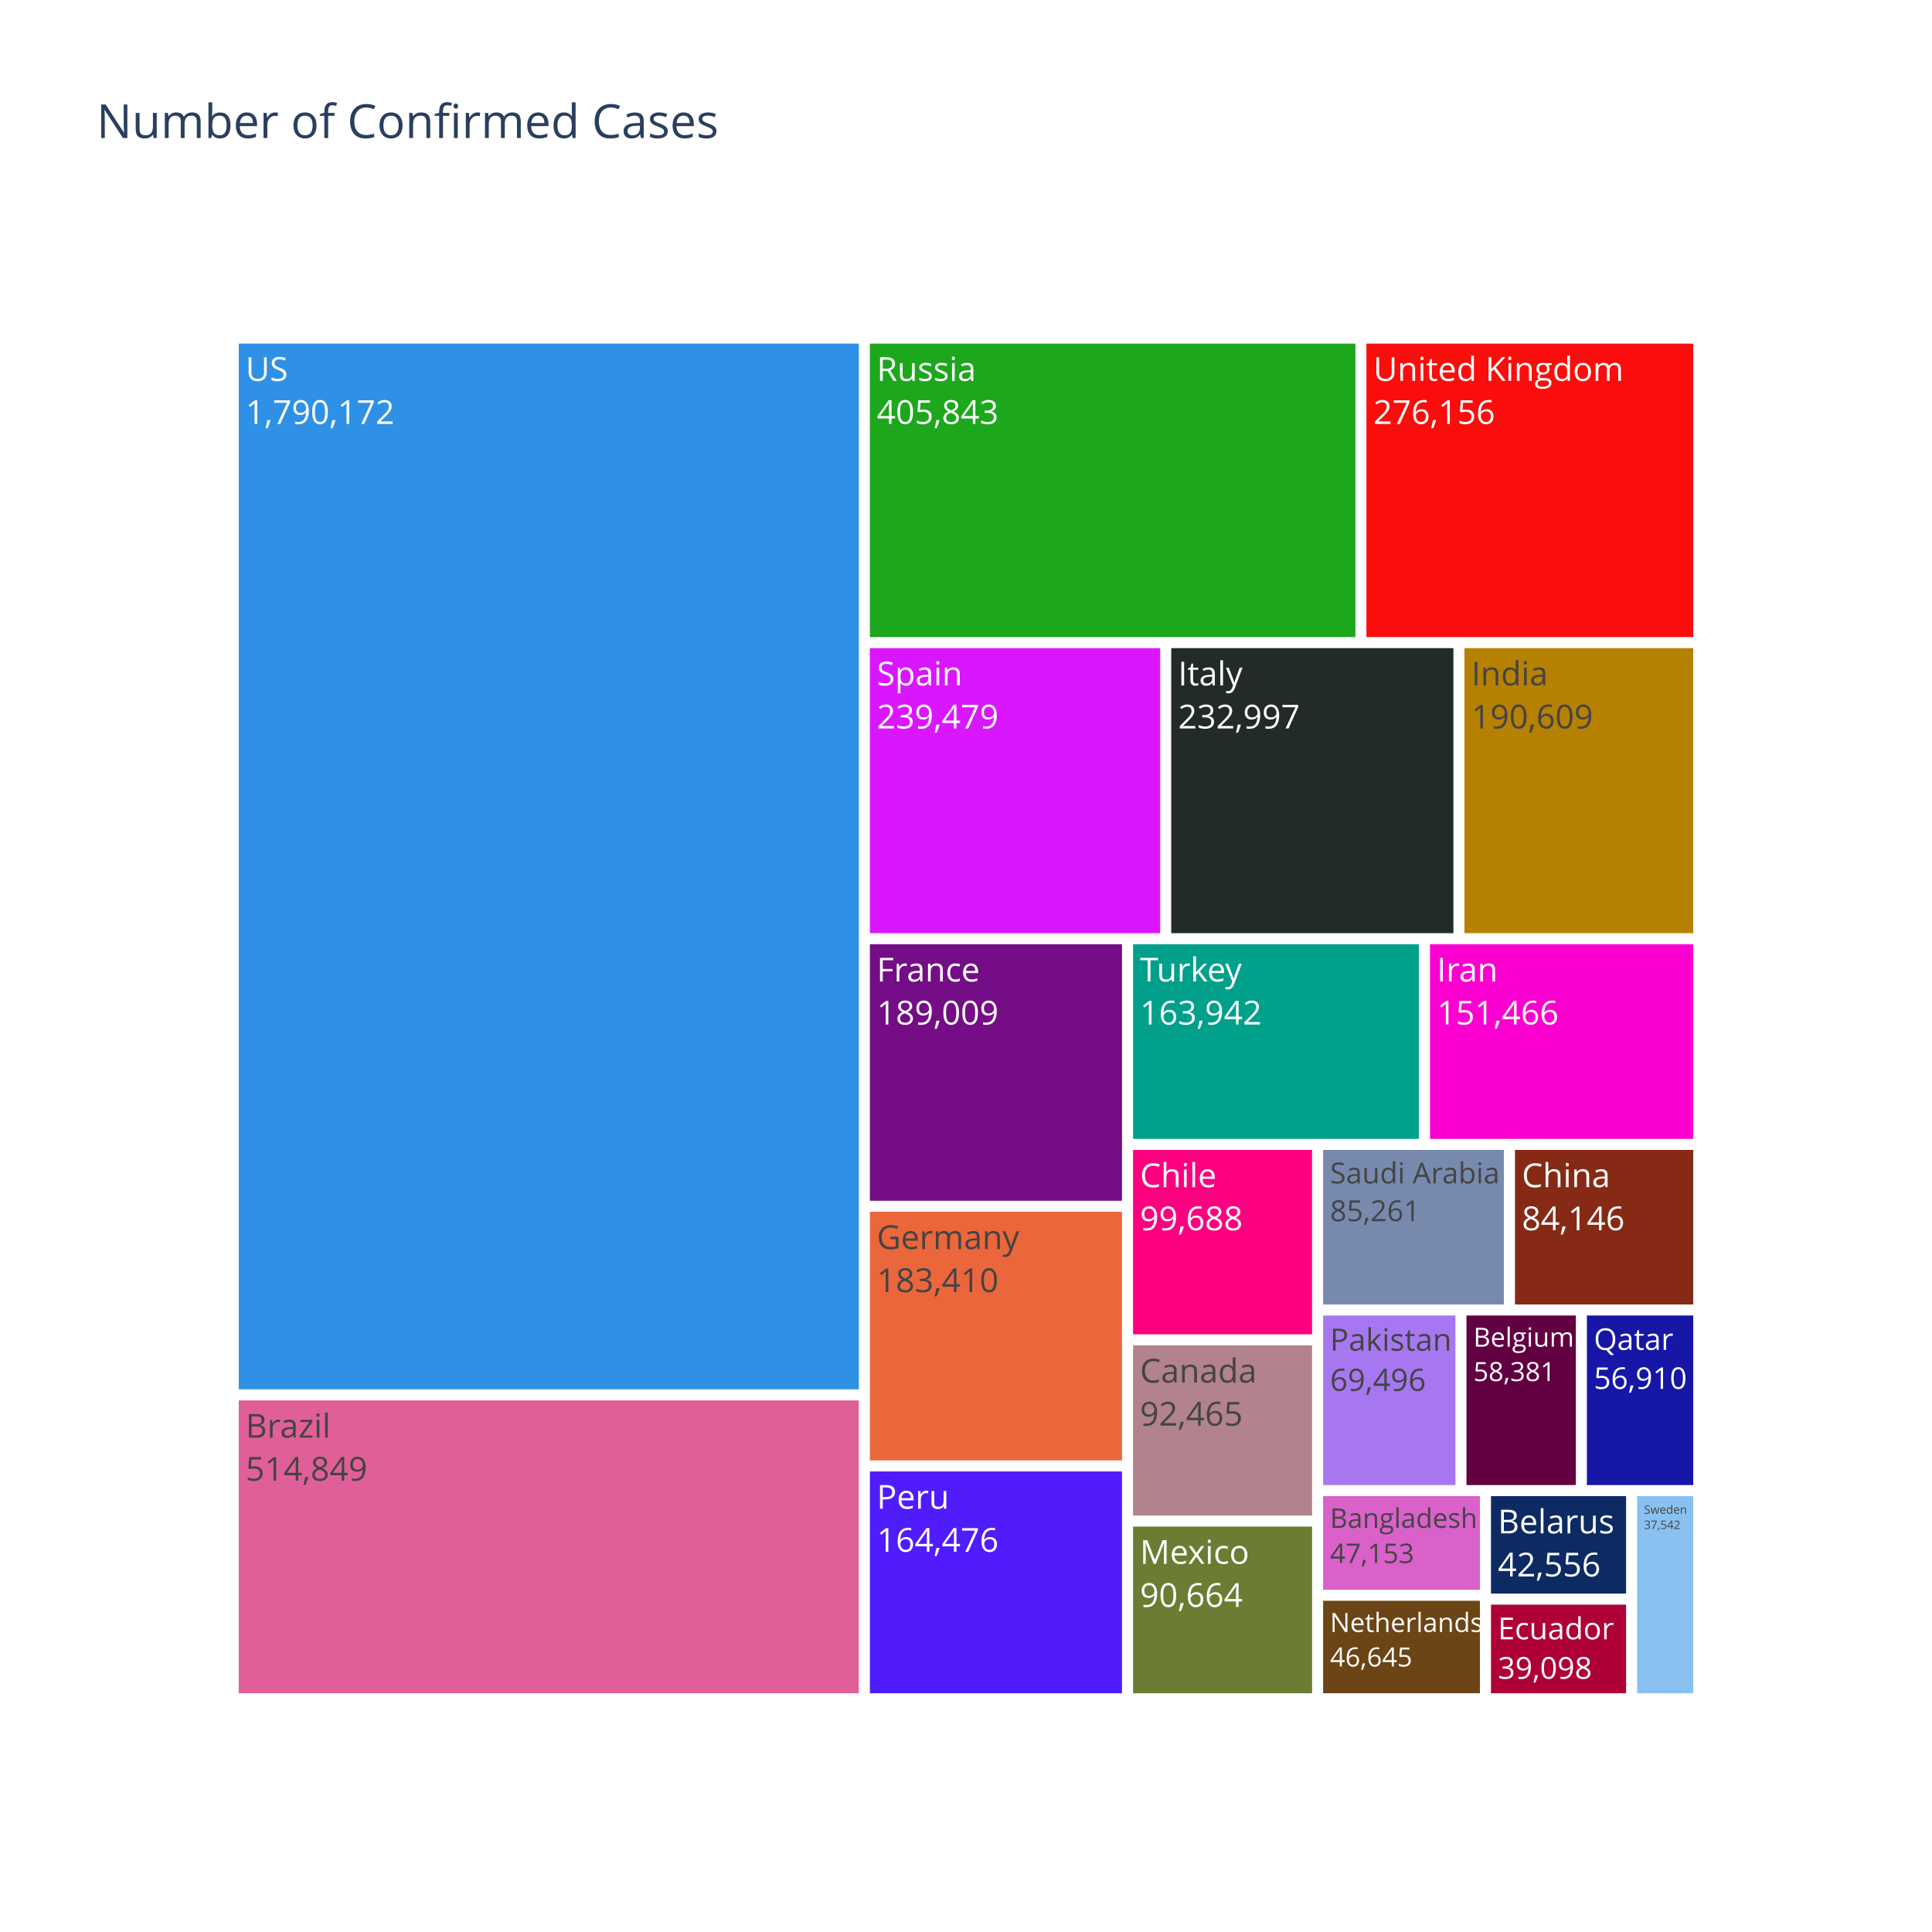
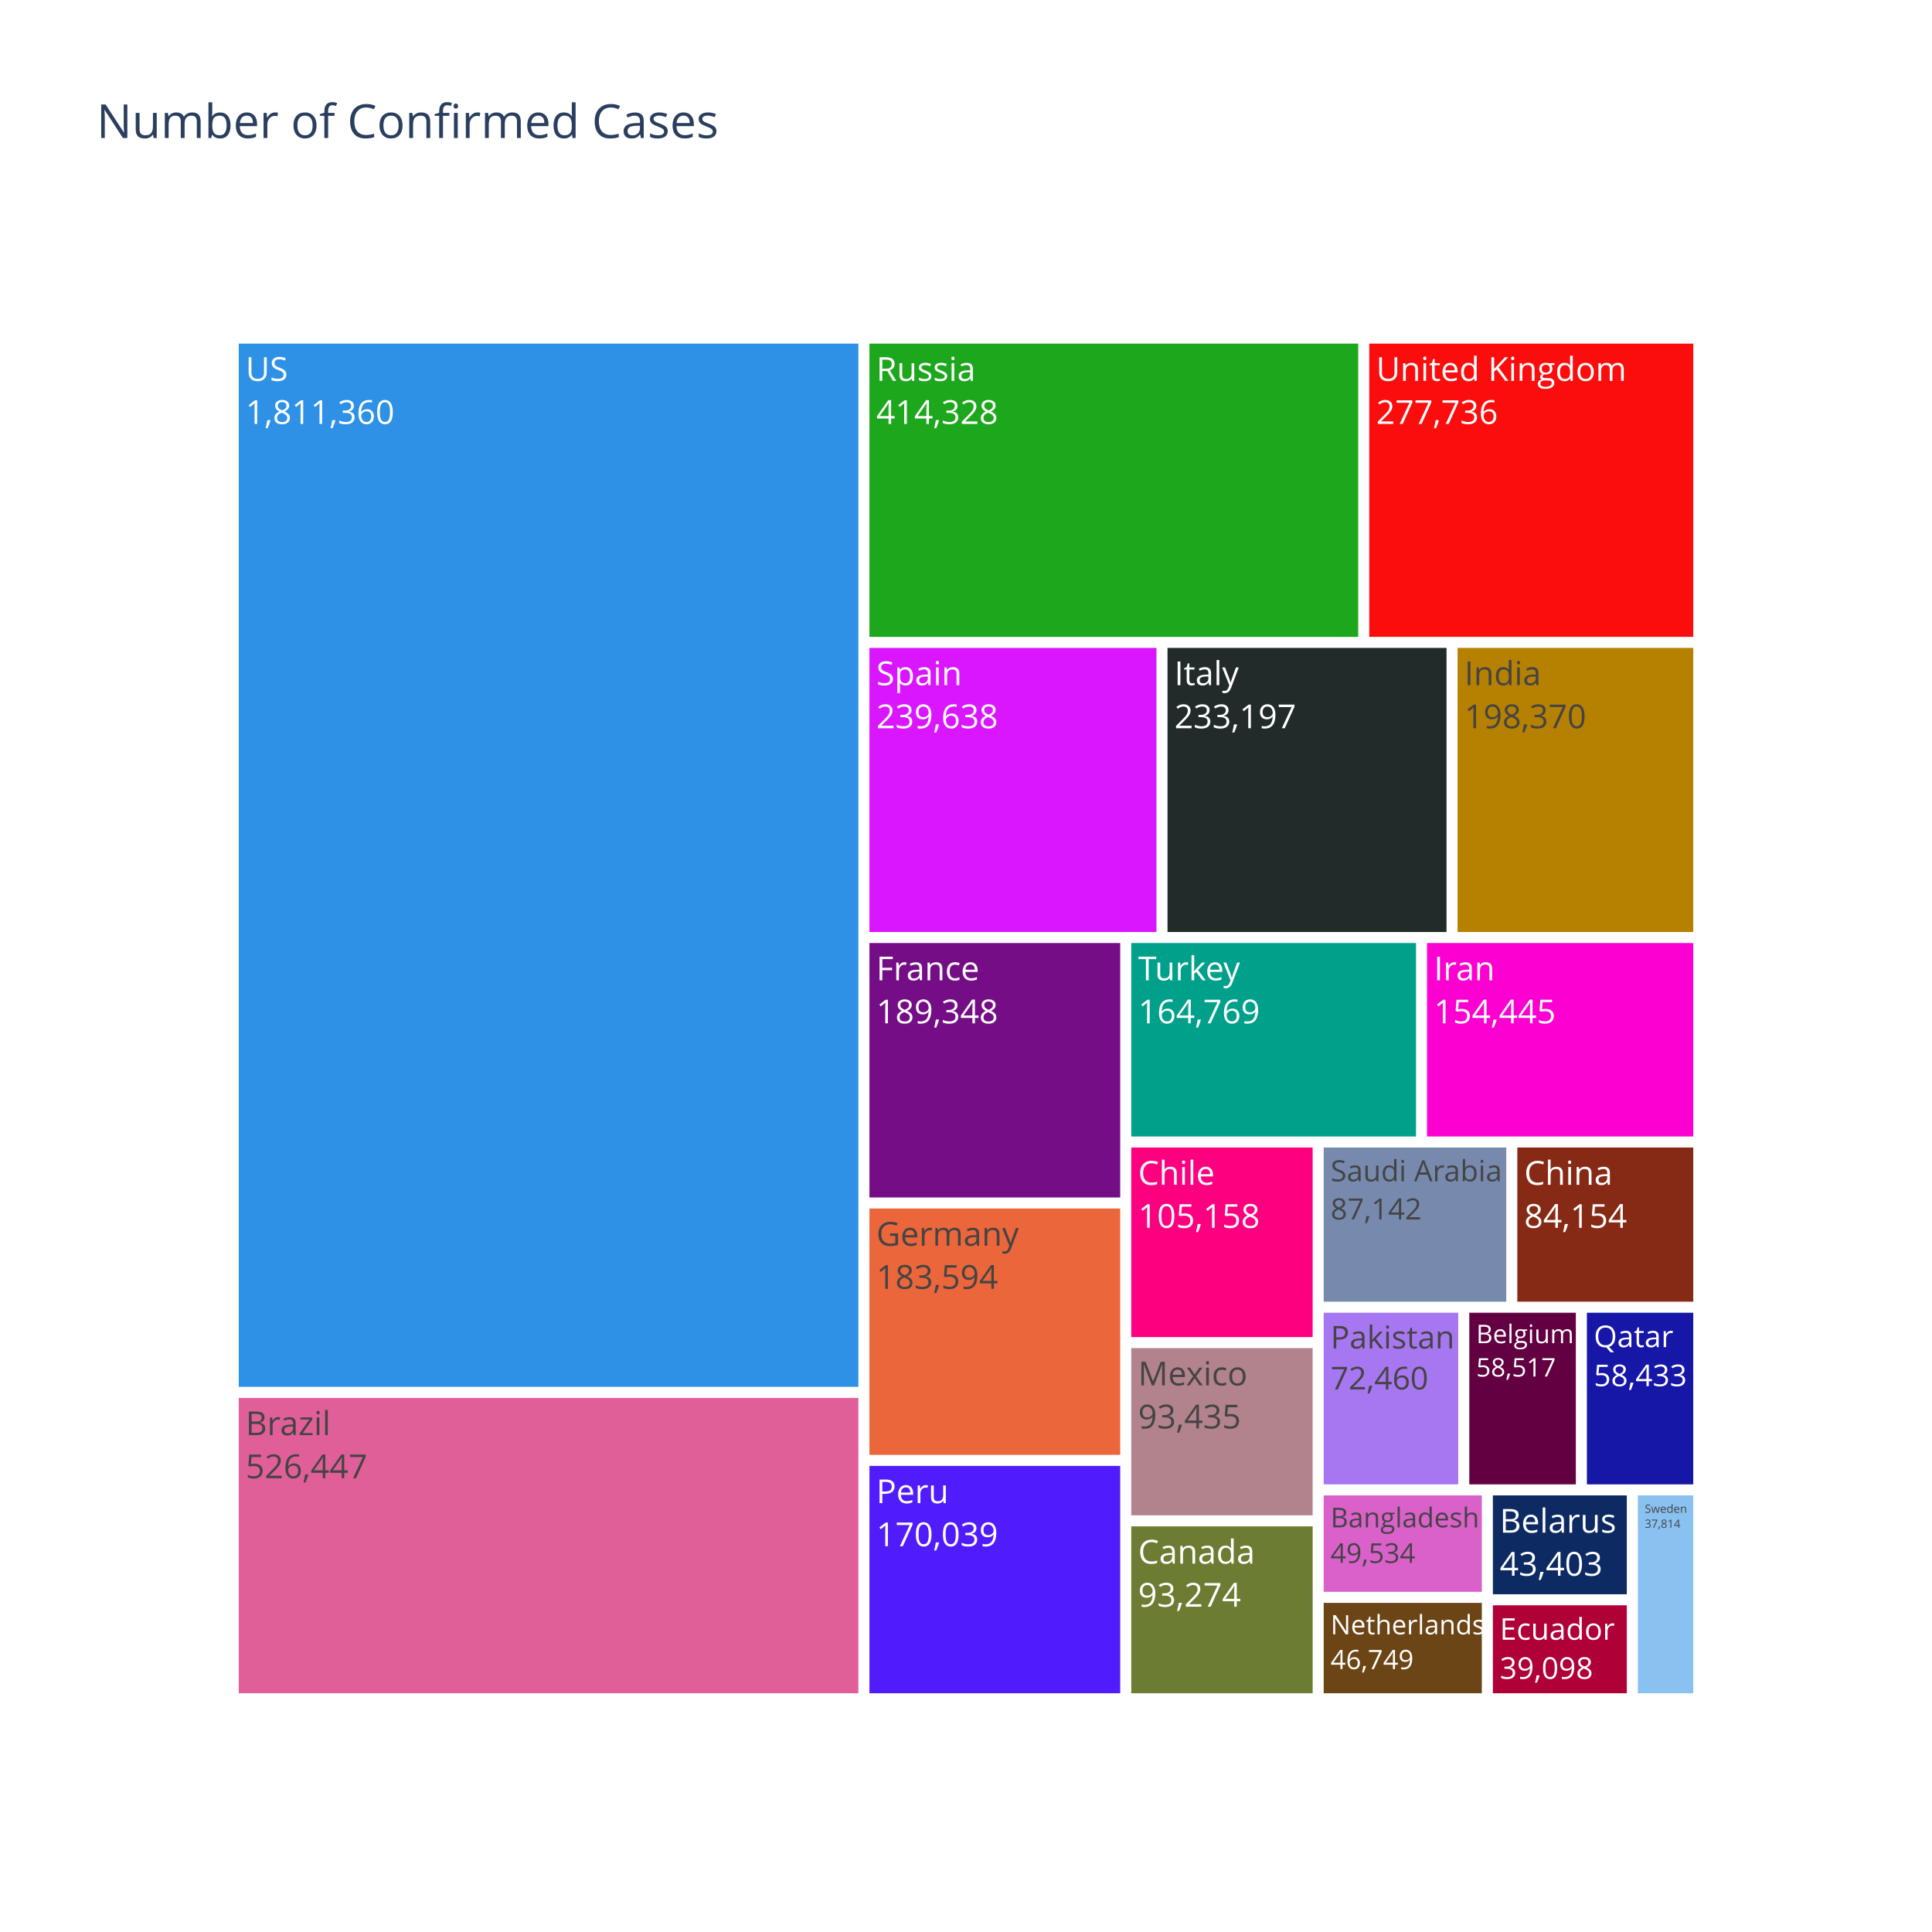
<svg xmlns="http://www.w3.org/2000/svg" class="main-svg" width="700" height="700" style="" viewBox="0 0 700 700">
  <rect x="0" y="0" width="700" height="700" style="fill: rgb(255, 255, 255); fill-opacity: 1;" />
-   <defs id="defs-acf3b0">
+   <defs id="defs-cb66ba">
    <g class="clips" />
    <g class="gradients" />
  </defs>
  <g class="bglayer" />
  <g class="layer-below">
    <g class="imagelayer" />
    <g class="shapelayer" />
  </g>
  <g class="cartesianlayer" />
  <g class="polarlayer" />
  <g class="ternarylayer" />
  <g class="geolayer" />
  <g class="funnelarealayer" />
  <g class="pielayer" />
  <g class="treemaplayer">
    <g class="trace treemap" style="opacity: 1;">
      <g class="slice cursor-pointer">
        <path class="surface" d="M80,100L620,100L620,620L80,620Z" style="pointer-events: all; stroke-width: 0; fill: rgb(0, 0, 0); fill-opacity: 0; stroke: rgb(0, 0, 0); stroke-opacity: 0; opacity: 0;" />
        <g class="slicetext">
          <text data-notex="1" class="slicetext" text-anchor="start" x="0" y="0" style="font-family: 'Open Sans', verdana, arial, sans-serif; font-size: 12px; fill: rgb(42, 63, 95); fill-opacity: 1; white-space: pre;" transform="translate(86,114)"> </text>
        </g>
      </g>
      <g class="slice cursor-pointer">
-         <path class="surface" d="M86,124L311.676,124L311.676,503.884L86,503.884Z" style="pointer-events: all; stroke-width: 1; fill: rgb(46, 145, 229); fill-opacity: 1; stroke: rgb(255, 255, 255); stroke-opacity: 1; opacity: 1;" />
+         <path class="surface" d="M86,124L311.512,124L311.512,502.982L86,502.982Z" style="pointer-events: all; stroke-width: 1; fill: rgb(46, 145, 229); fill-opacity: 1; stroke: rgb(255, 255, 255); stroke-opacity: 1; opacity: 1;" />
        <g class="slicetext">
          <text data-notex="1" class="slicetext" text-anchor="start" x="0" y="0" style="font-family: 'Open Sans', verdana, arial, sans-serif; font-size: 12px; fill: rgb(255, 255, 255); fill-opacity: 1; white-space: pre;" transform="translate(89,138)">
            <tspan class="line" dy="0em" x="0" y="0">US</tspan>
-             <tspan class="line" dy="1.3em" x="0" y="0">1,790,172</tspan>
-           </text>
-         </g>
-       </g>
-       <g class="slice cursor-pointer">
-         <path class="surface" d="M86,506.884L311.676,506.884L311.676,614L86,614Z" style="pointer-events: all; stroke-width: 1; fill: rgb(225, 95, 153); fill-opacity: 1; stroke: rgb(255, 255, 255); stroke-opacity: 1; opacity: 1;" />
-         <g class="slicetext">
-           <text data-notex="1" class="slicetext" text-anchor="start" x="0" y="0" style="font-family: 'Open Sans', verdana, arial, sans-serif; font-size: 12px; fill: rgb(68, 68, 68); fill-opacity: 1; white-space: pre;" transform="translate(89,520.8836)">
+             <tspan class="line" dy="1.3em" x="0" y="0">1,811,360</tspan>
+           </text>
+         </g>
+       </g>
+       <g class="slice cursor-pointer">
+         <path class="surface" d="M86,505.982L311.512,505.982L311.512,614L86,614Z" style="pointer-events: all; stroke-width: 1; fill: rgb(225, 95, 153); fill-opacity: 1; stroke: rgb(255, 255, 255); stroke-opacity: 1; opacity: 1;" />
+         <g class="slicetext">
+           <text data-notex="1" class="slicetext" text-anchor="start" x="0" y="0" style="font-family: 'Open Sans', verdana, arial, sans-serif; font-size: 12px; fill: rgb(68, 68, 68); fill-opacity: 1; white-space: pre;" transform="translate(89,519.9821)">
            <tspan class="line" dy="0em" x="0" y="0">Brazil</tspan>
-             <tspan class="line" dy="1.3em" x="0" y="0">514,849</tspan>
-           </text>
-         </g>
-       </g>
-       <g class="slice cursor-pointer">
-         <path class="surface" d="M314.676,124L491.582,124L491.582,231.332L314.676,231.332Z" style="pointer-events: all; stroke-width: 1; fill: rgb(28, 167, 28); fill-opacity: 1; stroke: rgb(255, 255, 255); stroke-opacity: 1; opacity: 1;" />
-         <g class="slicetext">
-           <text data-notex="1" class="slicetext" text-anchor="start" x="0" y="0" style="font-family: 'Open Sans', verdana, arial, sans-serif; font-size: 12px; fill: rgb(255, 255, 255); fill-opacity: 1; white-space: pre;" transform="translate(317.6756,138)">
+             <tspan class="line" dy="1.3em" x="0" y="0">526,447</tspan>
+           </text>
+         </g>
+       </g>
+       <g class="slice cursor-pointer">
+         <path class="surface" d="M314.512,124L492.607,124L492.607,231.251L314.512,231.251Z" style="pointer-events: all; stroke-width: 1; fill: rgb(28, 167, 28); fill-opacity: 1; stroke: rgb(255, 255, 255); stroke-opacity: 1; opacity: 1;" />
+         <g class="slicetext">
+           <text data-notex="1" class="slicetext" text-anchor="start" x="0" y="0" style="font-family: 'Open Sans', verdana, arial, sans-serif; font-size: 12px; fill: rgb(255, 255, 255); fill-opacity: 1; white-space: pre;" transform="translate(317.5115,138)">
            <tspan class="line" dy="0em" x="0" y="0">Russia</tspan>
-             <tspan class="line" dy="1.3em" x="0" y="0">405,843</tspan>
-           </text>
-         </g>
-       </g>
-       <g class="slice cursor-pointer">
-         <path class="surface" d="M494.582,124L614,124L614,231.332L494.582,231.332Z" style="pointer-events: all; stroke-width: 1; fill: rgb(251, 13, 13); fill-opacity: 1; stroke: rgb(255, 255, 255); stroke-opacity: 1; opacity: 1;" />
-         <g class="slicetext">
-           <text data-notex="1" class="slicetext" text-anchor="start" x="0" y="0" style="font-family: 'Open Sans', verdana, arial, sans-serif; font-size: 12px; fill: rgb(255, 255, 255); fill-opacity: 1; white-space: pre;" transform="translate(497.5824,138)">
+             <tspan class="line" dy="1.3em" x="0" y="0">414,328</tspan>
+           </text>
+         </g>
+       </g>
+       <g class="slice cursor-pointer">
+         <path class="surface" d="M495.607,124L614,124L614,231.251L495.607,231.251Z" style="pointer-events: all; stroke-width: 1; fill: rgb(251, 13, 13); fill-opacity: 1; stroke: rgb(255, 255, 255); stroke-opacity: 1; opacity: 1;" />
+         <g class="slicetext">
+           <text data-notex="1" class="slicetext" text-anchor="start" x="0" y="0" style="font-family: 'Open Sans', verdana, arial, sans-serif; font-size: 12px; fill: rgb(255, 255, 255); fill-opacity: 1; white-space: pre;" transform="translate(498.6067,138)">
            <tspan class="line" dy="0em" x="0" y="0">United Kingdom</tspan>
-             <tspan class="line" dy="1.3em" x="0" y="0">276,156</tspan>
-           </text>
-         </g>
-       </g>
-       <g class="slice cursor-pointer">
-         <path class="surface" d="M314.676,234.332L420.863,234.332L420.863,338.605L314.676,338.605Z" style="pointer-events: all; stroke-width: 1; fill: rgb(218, 22, 255); fill-opacity: 1; stroke: rgb(255, 255, 255); stroke-opacity: 1; opacity: 1;" />
-         <g class="slicetext">
-           <text data-notex="1" class="slicetext" text-anchor="start" x="0" y="0" style="font-family: 'Open Sans', verdana, arial, sans-serif; font-size: 12px; fill: rgb(255, 255, 255); fill-opacity: 1; white-space: pre;" transform="translate(317.6756,248.3322)">
+             <tspan class="line" dy="1.3em" x="0" y="0">277,736</tspan>
+           </text>
+         </g>
+       </g>
+       <g class="slice cursor-pointer">
+         <path class="surface" d="M314.512,234.251L419.508,234.251L419.508,338.18L314.512,338.18Z" style="pointer-events: all; stroke-width: 1; fill: rgb(218, 22, 255); fill-opacity: 1; stroke: rgb(255, 255, 255); stroke-opacity: 1; opacity: 1;" />
+         <g class="slicetext">
+           <text data-notex="1" class="slicetext" text-anchor="start" x="0" y="0" style="font-family: 'Open Sans', verdana, arial, sans-serif; font-size: 12px; fill: rgb(255, 255, 255); fill-opacity: 1; white-space: pre;" transform="translate(317.5115,248.2513)">
            <tspan class="line" dy="0em" x="0" y="0">Spain</tspan>
-             <tspan class="line" dy="1.3em" x="0" y="0">239,479</tspan>
-           </text>
-         </g>
-       </g>
-       <g class="slice cursor-pointer">
-         <path class="surface" d="M423.863,234.332L527.094,234.332L527.094,338.605L423.863,338.605Z" style="pointer-events: all; stroke-width: 1; fill: rgb(34, 42, 42); fill-opacity: 1; stroke: rgb(255, 255, 255); stroke-opacity: 1; opacity: 1;" />
-         <g class="slicetext">
-           <text data-notex="1" class="slicetext" text-anchor="start" x="0" y="0" style="font-family: 'Open Sans', verdana, arial, sans-serif; font-size: 12px; fill: rgb(255, 255, 255); fill-opacity: 1; white-space: pre;" transform="translate(426.8627,248.3322)">
+             <tspan class="line" dy="1.3em" x="0" y="0">239,638</tspan>
+           </text>
+         </g>
+       </g>
+       <g class="slice cursor-pointer">
+         <path class="surface" d="M422.508,234.251L524.602,234.251L524.602,338.18L422.508,338.18Z" style="pointer-events: all; stroke-width: 1; fill: rgb(34, 42, 42); fill-opacity: 1; stroke: rgb(255, 255, 255); stroke-opacity: 1; opacity: 1;" />
+         <g class="slicetext">
+           <text data-notex="1" class="slicetext" text-anchor="start" x="0" y="0" style="font-family: 'Open Sans', verdana, arial, sans-serif; font-size: 12px; fill: rgb(255, 255, 255); fill-opacity: 1; white-space: pre;" transform="translate(425.5079,248.2513)">
            <tspan class="line" dy="0em" x="0" y="0">Italy</tspan>
-             <tspan class="line" dy="1.3em" x="0" y="0">232,997</tspan>
-           </text>
-         </g>
-       </g>
-       <g class="slice cursor-pointer">
-         <path class="surface" d="M530.094,234.332L614,234.332L614,338.605L530.094,338.605Z" style="pointer-events: all; stroke-width: 1; fill: rgb(182, 129, 0); fill-opacity: 1; stroke: rgb(255, 255, 255); stroke-opacity: 1; opacity: 1;" />
-         <g class="slicetext">
-           <text data-notex="1" class="slicetext" text-anchor="start" x="0" y="0" style="font-family: 'Open Sans', verdana, arial, sans-serif; font-size: 12px; fill: rgb(68, 68, 68); fill-opacity: 1; white-space: pre;" transform="translate(533.0945,248.3322)">
+             <tspan class="line" dy="1.3em" x="0" y="0">233,197</tspan>
+           </text>
+         </g>
+       </g>
+       <g class="slice cursor-pointer">
+         <path class="surface" d="M527.602,234.251L614,234.251L614,338.18L527.602,338.18Z" style="pointer-events: all; stroke-width: 1; fill: rgb(182, 129, 0); fill-opacity: 1; stroke: rgb(255, 255, 255); stroke-opacity: 1; opacity: 1;" />
+         <g class="slicetext">
+           <text data-notex="1" class="slicetext" text-anchor="start" x="0" y="0" style="font-family: 'Open Sans', verdana, arial, sans-serif; font-size: 12px; fill: rgb(68, 68, 68); fill-opacity: 1; white-space: pre;" transform="translate(530.6016,248.2513)">
            <tspan class="line" dy="0em" x="0" y="0">India</tspan>
-             <tspan class="line" dy="1.3em" x="0" y="0">190,609</tspan>
-           </text>
-         </g>
-       </g>
-       <g class="slice cursor-pointer">
-         <path class="surface" d="M314.676,341.605L407.026,341.605L407.026,435.555L314.676,435.555Z" style="pointer-events: all; stroke-width: 1; fill: rgb(117, 13, 134); fill-opacity: 1; stroke: rgb(255, 255, 255); stroke-opacity: 1; opacity: 1;" />
-         <g class="slicetext">
-           <text data-notex="1" class="slicetext" text-anchor="start" x="0" y="0" style="font-family: 'Open Sans', verdana, arial, sans-serif; font-size: 12px; fill: rgb(255, 255, 255); fill-opacity: 1; white-space: pre;" transform="translate(317.6756,355.6046)">
+             <tspan class="line" dy="1.3em" x="0" y="0">198,370</tspan>
+           </text>
+         </g>
+       </g>
+       <g class="slice cursor-pointer">
+         <path class="surface" d="M314.512,341.18L406.376,341.18L406.376,434.364L314.512,434.364Z" style="pointer-events: all; stroke-width: 1; fill: rgb(117, 13, 134); fill-opacity: 1; stroke: rgb(255, 255, 255); stroke-opacity: 1; opacity: 1;" />
+         <g class="slicetext">
+           <text data-notex="1" class="slicetext" text-anchor="start" x="0" y="0" style="font-family: 'Open Sans', verdana, arial, sans-serif; font-size: 12px; fill: rgb(255, 255, 255); fill-opacity: 1; white-space: pre;" transform="translate(317.5115,355.1796)">
            <tspan class="line" dy="0em" x="0" y="0">France</tspan>
-             <tspan class="line" dy="1.3em" x="0" y="0">189,009</tspan>
-           </text>
-         </g>
-       </g>
-       <g class="slice cursor-pointer">
-         <path class="surface" d="M314.676,438.555L407.026,438.555L407.026,529.634L314.676,529.634Z" style="pointer-events: all; stroke-width: 1; fill: rgb(235, 102, 59); fill-opacity: 1; stroke: rgb(255, 255, 255); stroke-opacity: 1; opacity: 1;" />
-         <g class="slicetext">
-           <text data-notex="1" class="slicetext" text-anchor="start" x="0" y="0" style="font-family: 'Open Sans', verdana, arial, sans-serif; font-size: 12px; fill: rgb(68, 68, 68); fill-opacity: 1; white-space: pre;" transform="translate(317.6756,452.555)">
+             <tspan class="line" dy="1.3em" x="0" y="0">189,348</tspan>
+           </text>
+         </g>
+       </g>
+       <g class="slice cursor-pointer">
+         <path class="surface" d="M314.512,437.364L406.376,437.364L406.376,527.625L314.512,527.625Z" style="pointer-events: all; stroke-width: 1; fill: rgb(235, 102, 59); fill-opacity: 1; stroke: rgb(255, 255, 255); stroke-opacity: 1; opacity: 1;" />
+         <g class="slicetext">
+           <text data-notex="1" class="slicetext" text-anchor="start" x="0" y="0" style="font-family: 'Open Sans', verdana, arial, sans-serif; font-size: 12px; fill: rgb(68, 68, 68); fill-opacity: 1; white-space: pre;" transform="translate(317.5115,451.3635)">
            <tspan class="line" dy="0em" x="0" y="0">Germany</tspan>
-             <tspan class="line" dy="1.3em" x="0" y="0">183,410</tspan>
-           </text>
-         </g>
-       </g>
-       <g class="slice cursor-pointer">
-         <path class="surface" d="M314.676,532.634L407.026,532.634L407.026,614L314.676,614Z" style="pointer-events: all; stroke-width: 1; fill: rgb(81, 28, 251); fill-opacity: 1; stroke: rgb(255, 255, 255); stroke-opacity: 1; opacity: 1;" />
-         <g class="slicetext">
-           <text data-notex="1" class="slicetext" text-anchor="start" x="0" y="0" style="font-family: 'Open Sans', verdana, arial, sans-serif; font-size: 12px; fill: rgb(255, 255, 255); fill-opacity: 1; white-space: pre;" transform="translate(317.6756,546.6335)">
+             <tspan class="line" dy="1.3em" x="0" y="0">183,594</tspan>
+           </text>
+         </g>
+       </g>
+       <g class="slice cursor-pointer">
+         <path class="surface" d="M314.512,530.625L406.376,530.625L406.376,614L314.512,614Z" style="pointer-events: all; stroke-width: 1; fill: rgb(81, 28, 251); fill-opacity: 1; stroke: rgb(255, 255, 255); stroke-opacity: 1; opacity: 1;" />
+         <g class="slicetext">
+           <text data-notex="1" class="slicetext" text-anchor="start" x="0" y="0" style="font-family: 'Open Sans', verdana, arial, sans-serif; font-size: 12px; fill: rgb(255, 255, 255); fill-opacity: 1; white-space: pre;" transform="translate(317.5115,544.6246)">
            <tspan class="line" dy="0em" x="0" y="0">Peru</tspan>
-             <tspan class="line" dy="1.3em" x="0" y="0">164,476</tspan>
-           </text>
-         </g>
-       </g>
-       <g class="slice cursor-pointer">
-         <path class="surface" d="M410.026,341.605L514.607,341.605L514.607,413.138L410.026,413.138Z" style="pointer-events: all; stroke-width: 1; fill: rgb(0, 160, 139); fill-opacity: 1; stroke: rgb(255, 255, 255); stroke-opacity: 1; opacity: 1;" />
-         <g class="slicetext">
-           <text data-notex="1" class="slicetext" text-anchor="start" x="0" y="0" style="font-family: 'Open Sans', verdana, arial, sans-serif; font-size: 12px; fill: rgb(255, 255, 255); fill-opacity: 1; white-space: pre;" transform="translate(413.0264,355.6046)">
+             <tspan class="line" dy="1.3em" x="0" y="0">170,039</tspan>
+           </text>
+         </g>
+       </g>
+       <g class="slice cursor-pointer">
+         <path class="surface" d="M409.376,341.18L513.546,341.18L513.546,412.268L409.376,412.268Z" style="pointer-events: all; stroke-width: 1; fill: rgb(0, 160, 139); fill-opacity: 1; stroke: rgb(255, 255, 255); stroke-opacity: 1; opacity: 1;" />
+         <g class="slicetext">
+           <text data-notex="1" class="slicetext" text-anchor="start" x="0" y="0" style="font-family: 'Open Sans', verdana, arial, sans-serif; font-size: 12px; fill: rgb(255, 255, 255); fill-opacity: 1; white-space: pre;" transform="translate(412.3762,355.1796)">
            <tspan class="line" dy="0em" x="0" y="0">Turkey</tspan>
-             <tspan class="line" dy="1.3em" x="0" y="0">163,942</tspan>
-           </text>
-         </g>
-       </g>
-       <g class="slice cursor-pointer">
-         <path class="surface" d="M517.607,341.605L614,341.605L614,413.138L517.607,413.138Z" style="pointer-events: all; stroke-width: 1; fill: rgb(251, 0, 209); fill-opacity: 1; stroke: rgb(255, 255, 255); stroke-opacity: 1; opacity: 1;" />
-         <g class="slicetext">
-           <text data-notex="1" class="slicetext" text-anchor="start" x="0" y="0" style="font-family: 'Open Sans', verdana, arial, sans-serif; font-size: 12px; fill: rgb(255, 255, 255); fill-opacity: 1; white-space: pre;" transform="translate(520.6066,355.6046)">
+             <tspan class="line" dy="1.3em" x="0" y="0">164,769</tspan>
+           </text>
+         </g>
+       </g>
+       <g class="slice cursor-pointer">
+         <path class="surface" d="M516.546,341.18L614,341.18L614,412.268L516.546,412.268Z" style="pointer-events: all; stroke-width: 1; fill: rgb(251, 0, 209); fill-opacity: 1; stroke: rgb(255, 255, 255); stroke-opacity: 1; opacity: 1;" />
+         <g class="slicetext">
+           <text data-notex="1" class="slicetext" text-anchor="start" x="0" y="0" style="font-family: 'Open Sans', verdana, arial, sans-serif; font-size: 12px; fill: rgb(255, 255, 255); fill-opacity: 1; white-space: pre;" transform="translate(519.5456,355.1796)">
            <tspan class="line" dy="0em" x="0" y="0">Iran</tspan>
-             <tspan class="line" dy="1.3em" x="0" y="0">151,466</tspan>
-           </text>
-         </g>
-       </g>
-       <g class="slice cursor-pointer">
-         <path class="surface" d="M410.026,416.138L475.891,416.138L475.891,483.938L410.026,483.938Z" style="pointer-events: all; stroke-width: 1; fill: rgb(252, 0, 128); fill-opacity: 1; stroke: rgb(255, 255, 255); stroke-opacity: 1; opacity: 1;" />
-         <g class="slicetext">
-           <text data-notex="1" class="slicetext" text-anchor="start" x="0" y="0" style="font-family: 'Open Sans', verdana, arial, sans-serif; font-size: 12px; fill: rgb(255, 255, 255); fill-opacity: 1; white-space: pre;" transform="translate(413.0264,430.1377)">
+             <tspan class="line" dy="1.3em" x="0" y="0">154,445</tspan>
+           </text>
+         </g>
+       </g>
+       <g class="slice cursor-pointer">
+         <path class="surface" d="M409.376,415.268L476.096,415.268L476.096,484.951L409.376,484.951Z" style="pointer-events: all; stroke-width: 1; fill: rgb(252, 0, 128); fill-opacity: 1; stroke: rgb(255, 255, 255); stroke-opacity: 1; opacity: 1;" />
+         <g class="slicetext">
+           <text data-notex="1" class="slicetext" text-anchor="start" x="0" y="0" style="font-family: 'Open Sans', verdana, arial, sans-serif; font-size: 12px; fill: rgb(255, 255, 255); fill-opacity: 1; white-space: pre;" transform="translate(412.3762,429.2682)">
            <tspan class="line" dy="0em" x="0" y="0">Chile</tspan>
-             <tspan class="line" dy="1.3em" x="0" y="0">99,688</tspan>
-           </text>
-         </g>
-       </g>
-       <g class="slice cursor-pointer">
-         <path class="surface" d="M410.026,486.938L475.891,486.938L475.891,549.609L410.026,549.609Z" style="pointer-events: all; stroke-width: 1; fill: rgb(178, 130, 141); fill-opacity: 1; stroke: rgb(255, 255, 255); stroke-opacity: 1; opacity: 1;" />
-         <g class="slicetext">
-           <text data-notex="1" class="slicetext" text-anchor="start" x="0" y="0" style="font-family: 'Open Sans', verdana, arial, sans-serif; font-size: 12px; fill: rgb(68, 68, 68); fill-opacity: 1; white-space: pre;" transform="translate(413.0264,500.9381)">
+             <tspan class="line" dy="1.3em" x="0" y="0">105,158</tspan>
+           </text>
+         </g>
+       </g>
+       <g class="slice cursor-pointer">
+         <path class="surface" d="M409.376,487.951L476.096,487.951L476.096,549.531L409.376,549.531Z" style="pointer-events: all; stroke-width: 1; fill: rgb(178, 130, 141); fill-opacity: 1; stroke: rgb(255, 255, 255); stroke-opacity: 1; opacity: 1;" />
+         <g class="slicetext">
+           <text data-notex="1" class="slicetext" text-anchor="start" x="0" y="0" style="font-family: 'Open Sans', verdana, arial, sans-serif; font-size: 12px; fill: rgb(68, 68, 68); fill-opacity: 1; white-space: pre;" transform="translate(412.3762,501.951)">
+             <tspan class="line" dy="0em" x="0" y="0">Mexico</tspan>
+             <tspan class="line" dy="1.3em" x="0" y="0">93,435</tspan>
+           </text>
+         </g>
+       </g>
+       <g class="slice cursor-pointer">
+         <path class="surface" d="M409.376,552.531L476.096,552.531L476.096,614L409.376,614Z" style="pointer-events: all; stroke-width: 1; fill: rgb(108, 124, 50); fill-opacity: 1; stroke: rgb(255, 255, 255); stroke-opacity: 1; opacity: 1;" />
+         <g class="slicetext">
+           <text data-notex="1" class="slicetext" text-anchor="start" x="0" y="0" style="font-family: 'Open Sans', verdana, arial, sans-serif; font-size: 12px; fill: rgb(255, 255, 255); fill-opacity: 1; white-space: pre;" transform="translate(412.3762,566.5311)">
            <tspan class="line" dy="0em" x="0" y="0">Canada</tspan>
-             <tspan class="line" dy="1.3em" x="0" y="0">92,465</tspan>
-           </text>
-         </g>
-       </g>
-       <g class="slice cursor-pointer">
-         <path class="surface" d="M410.026,552.609L475.891,552.609L475.891,614L410.026,614Z" style="pointer-events: all; stroke-width: 1; fill: rgb(108, 124, 50); fill-opacity: 1; stroke: rgb(255, 255, 255); stroke-opacity: 1; opacity: 1;" />
-         <g class="slicetext">
-           <text data-notex="1" class="slicetext" text-anchor="start" x="0" y="0" style="font-family: 'Open Sans', verdana, arial, sans-serif; font-size: 12px; fill: rgb(255, 255, 255); fill-opacity: 1; white-space: pre;" transform="translate(413.0264,566.6086)">
-             <tspan class="line" dy="0em" x="0" y="0">Mexico</tspan>
-             <tspan class="line" dy="1.3em" x="0" y="0">90,664</tspan>
-           </text>
-         </g>
-       </g>
-       <g class="slice cursor-pointer">
-         <path class="surface" d="M478.891,416.138L545.4,416.138L545.4,473.131L478.891,473.131Z" style="pointer-events: all; stroke-width: 1; fill: rgb(119, 138, 174); fill-opacity: 1; stroke: rgb(255, 255, 255); stroke-opacity: 1; opacity: 1;" />
-         <g class="slicetext">
-           <text data-notex="1" class="slicetext" text-anchor="start" x="0" y="0" style="font-family: 'Open Sans', verdana, arial, sans-serif; font-size: 12px; fill: rgb(68, 68, 68); fill-opacity: 1; white-space: pre;" transform="translate(481.8915,428.7775)scale(0.8763433)">
+             <tspan class="line" dy="1.3em" x="0" y="0">93,274</tspan>
+           </text>
+         </g>
+       </g>
+       <g class="slice cursor-pointer">
+         <path class="surface" d="M479.096,415.268L546.251,415.268L546.251,472.125L479.096,472.125Z" style="pointer-events: all; stroke-width: 1; fill: rgb(119, 138, 174); fill-opacity: 1; stroke: rgb(255, 255, 255); stroke-opacity: 1; opacity: 1;" />
+         <g class="slicetext">
+           <text data-notex="1" class="slicetext" text-anchor="start" x="0" y="0" style="font-family: 'Open Sans', verdana, arial, sans-serif; font-size: 12px; fill: rgb(68, 68, 68); fill-opacity: 1; white-space: pre;" transform="translate(482.0961,428.0108)scale(0.8856983)">
            <tspan class="line" dy="0em" x="0" y="0">Saudi Arabia</tspan>
-             <tspan class="line" dy="1.3em" x="0" y="0">85,261</tspan>
-           </text>
-         </g>
-       </g>
-       <g class="slice cursor-pointer">
-         <path class="surface" d="M548.4,416.138L614,416.138L614,473.131L548.4,473.131Z" style="pointer-events: all; stroke-width: 1; fill: rgb(134, 42, 22); fill-opacity: 1; stroke: rgb(255, 255, 255); stroke-opacity: 1; opacity: 1;" />
-         <g class="slicetext">
-           <text data-notex="1" class="slicetext" text-anchor="start" x="0" y="0" style="font-family: 'Open Sans', verdana, arial, sans-serif; font-size: 12px; fill: rgb(255, 255, 255); fill-opacity: 1; white-space: pre;" transform="translate(551.4002,430.1377)">
+             <tspan class="line" dy="1.3em" x="0" y="0">87,142</tspan>
+           </text>
+         </g>
+       </g>
+       <g class="slice cursor-pointer">
+         <path class="surface" d="M549.251,415.268L614,415.268L614,472.125L549.251,472.125Z" style="pointer-events: all; stroke-width: 1; fill: rgb(134, 42, 22); fill-opacity: 1; stroke: rgb(255, 255, 255); stroke-opacity: 1; opacity: 1;" />
+         <g class="slicetext">
+           <text data-notex="1" class="slicetext" text-anchor="start" x="0" y="0" style="font-family: 'Open Sans', verdana, arial, sans-serif; font-size: 12px; fill: rgb(255, 255, 255); fill-opacity: 1; white-space: pre;" transform="translate(552.2508,429.2682)">
            <tspan class="line" dy="0em" x="0" y="0">China</tspan>
-             <tspan class="line" dy="1.3em" x="0" y="0">84,146</tspan>
-           </text>
-         </g>
-       </g>
-       <g class="slice cursor-pointer">
-         <path class="surface" d="M478.891,476.131L527.832,476.131L527.832,538.571L478.891,538.571Z" style="pointer-events: all; stroke-width: 1; fill: rgb(167, 119, 241); fill-opacity: 1; stroke: rgb(255, 255, 255); stroke-opacity: 1; opacity: 1;" />
-         <g class="slicetext">
-           <text data-notex="1" class="slicetext" text-anchor="start" x="0" y="0" style="font-family: 'Open Sans', verdana, arial, sans-serif; font-size: 12px; fill: rgb(68, 68, 68); fill-opacity: 1; white-space: pre;" transform="translate(481.8915,489.3925)scale(0.9328626)">
+             <tspan class="line" dy="1.3em" x="0" y="0">84,154</tspan>
+           </text>
+         </g>
+       </g>
+       <g class="slice cursor-pointer">
+         <path class="surface" d="M479.096,475.125L528.852,475.125L528.852,538.312L479.096,538.312Z" style="pointer-events: all; stroke-width: 1; fill: rgb(167, 119, 241); fill-opacity: 1; stroke: rgb(255, 255, 255); stroke-opacity: 1; opacity: 1;" />
+         <g class="slicetext">
+           <text data-notex="1" class="slicetext" text-anchor="start" x="0" y="0" style="font-family: 'Open Sans', verdana, arial, sans-serif; font-size: 12px; fill: rgb(68, 68, 68); fill-opacity: 1; white-space: pre;" transform="translate(482.0961,488.5818)scale(0.9505717)">
            <tspan class="line" dy="0em" x="0" y="0">Pakistan</tspan>
-             <tspan class="line" dy="1.3em" x="0" y="0">69,496</tspan>
-           </text>
-         </g>
-       </g>
-       <g class="slice cursor-pointer">
-         <path class="surface" d="M530.832,476.131L571.466,476.131L571.466,538.571L530.832,538.571Z" style="pointer-events: all; stroke-width: 1; fill: rgb(98, 0, 66); fill-opacity: 1; stroke: rgb(255, 255, 255); stroke-opacity: 1; opacity: 1;" />
-         <g class="slicetext">
-           <text data-notex="1" class="slicetext" text-anchor="start" x="0" y="0" style="font-family: 'Open Sans', verdana, arial, sans-serif; font-size: 12px; fill: rgb(255, 255, 255); fill-opacity: 1; white-space: pre;" transform="translate(533.8323,487.9173)scale(0.7987559)">
+             <tspan class="line" dy="1.3em" x="0" y="0">72,460</tspan>
+           </text>
+         </g>
+       </g>
+       <g class="slice cursor-pointer">
+         <path class="surface" d="M531.852,475.125L571.457,475.125L571.457,538.312L531.852,538.312Z" style="pointer-events: all; stroke-width: 1; fill: rgb(98, 0, 66); fill-opacity: 1; stroke: rgb(255, 255, 255); stroke-opacity: 1; opacity: 1;" />
+         <g class="slicetext">
+           <text data-notex="1" class="slicetext" text-anchor="start" x="0" y="0" style="font-family: 'Open Sans', verdana, arial, sans-serif; font-size: 12px; fill: rgb(255, 255, 255); fill-opacity: 1; white-space: pre;" transform="translate(534.8521,486.6507)scale(0.775023)">
            <tspan class="line" dy="0em" x="0" y="0">Belgium</tspan>
-             <tspan class="line" dy="1.3em" x="0" y="0">58,381</tspan>
-           </text>
-         </g>
-       </g>
-       <g class="slice cursor-pointer">
-         <path class="surface" d="M574.466,476.131L614,476.131L614,538.571L574.466,538.571Z" style="pointer-events: all; stroke-width: 1; fill: rgb(22, 22, 167); fill-opacity: 1; stroke: rgb(255, 255, 255); stroke-opacity: 1; opacity: 1;" />
-         <g class="slicetext">
-           <text data-notex="1" class="slicetext" text-anchor="start" x="0" y="0" style="font-family: 'Open Sans', verdana, arial, sans-serif; font-size: 12px; fill: rgb(255, 255, 255); fill-opacity: 1; white-space: pre;" transform="translate(577.4659,489.0922)scale(0.9055633)">
+             <tspan class="line" dy="1.3em" x="0" y="0">58,517</tspan>
+           </text>
+         </g>
+       </g>
+       <g class="slice cursor-pointer">
+         <path class="surface" d="M574.457,475.125L614,475.125L614,538.312L574.457,538.312Z" style="pointer-events: all; stroke-width: 1; fill: rgb(22, 22, 167); fill-opacity: 1; stroke: rgb(255, 255, 255); stroke-opacity: 1; opacity: 1;" />
+         <g class="slicetext">
+           <text data-notex="1" class="slicetext" text-anchor="start" x="0" y="0" style="font-family: 'Open Sans', verdana, arial, sans-serif; font-size: 12px; fill: rgb(255, 255, 255); fill-opacity: 1; white-space: pre;" transform="translate(577.4566,488.0894)scale(0.9058122)">
            <tspan class="line" dy="0em" x="0" y="0">Qatar</tspan>
-             <tspan class="line" dy="1.3em" x="0" y="0">56,910</tspan>
-           </text>
-         </g>
-       </g>
-       <g class="slice cursor-pointer">
-         <path class="surface" d="M478.891,541.571L536.712,541.571L536.712,576.49L478.891,576.49Z" style="pointer-events: all; stroke-width: 1; fill: rgb(218, 96, 202); fill-opacity: 1; stroke: rgb(255, 255, 255); stroke-opacity: 1; opacity: 1;" />
-         <g class="slicetext">
-           <text data-notex="1" class="slicetext" text-anchor="start" x="0" y="0" style="font-family: 'Open Sans', verdana, arial, sans-serif; font-size: 12px; fill: rgb(68, 68, 68); fill-opacity: 1; white-space: pre;" transform="translate(481.8915,553.5631)scale(0.8174717)">
+             <tspan class="line" dy="1.3em" x="0" y="0">58,433</tspan>
+           </text>
+         </g>
+       </g>
+       <g class="slice cursor-pointer">
+         <path class="surface" d="M479.096,541.312L537.398,541.312L537.398,577.251L479.096,577.251Z" style="pointer-events: all; stroke-width: 1; fill: rgb(218, 96, 202); fill-opacity: 1; stroke: rgb(255, 255, 255); stroke-opacity: 1; opacity: 1;" />
+         <g class="slicetext">
+           <text data-notex="1" class="slicetext" text-anchor="start" x="0" y="0" style="font-family: 'Open Sans', verdana, arial, sans-serif; font-size: 12px; fill: rgb(68, 68, 68); fill-opacity: 1; white-space: pre;" transform="translate(482.0961,553.3882)scale(0.825068)">
            <tspan class="line" dy="0em" x="0" y="0">Bangladesh</tspan>
-             <tspan class="line" dy="1.3em" x="0" y="0">47,153</tspan>
-           </text>
-         </g>
-       </g>
-       <g class="slice cursor-pointer">
-         <path class="surface" d="M478.891,579.49L536.712,579.49L536.712,614L478.891,614Z" style="pointer-events: all; stroke-width: 1; fill: rgb(108, 69, 22); fill-opacity: 1; stroke: rgb(255, 255, 255); stroke-opacity: 1; opacity: 1;" />
-         <g class="slicetext">
-           <text data-notex="1" class="slicetext" text-anchor="start" x="0" y="0" style="font-family: 'Open Sans', verdana, arial, sans-serif; font-size: 12px; fill: rgb(255, 255, 255); fill-opacity: 1; white-space: pre;" transform="translate(481.8915,591.2974)scale(0.8006959)">
+             <tspan class="line" dy="1.3em" x="0" y="0">49,534</tspan>
+           </text>
+         </g>
+       </g>
+       <g class="slice cursor-pointer">
+         <path class="surface" d="M479.096,580.251L537.398,580.251L537.398,614L479.096,614Z" style="pointer-events: all; stroke-width: 1; fill: rgb(108, 69, 22); fill-opacity: 1; stroke: rgb(255, 255, 255); stroke-opacity: 1; opacity: 1;" />
+         <g class="slicetext">
+           <text data-notex="1" class="slicetext" text-anchor="start" x="0" y="0" style="font-family: 'Open Sans', verdana, arial, sans-serif; font-size: 12px; fill: rgb(255, 255, 255); fill-opacity: 1; white-space: pre;" transform="translate(482.0961,592.1404)scale(0.8081364)">
            <tspan class="line" dy="0em" x="0" y="0">Netherlands</tspan>
-             <tspan class="line" dy="1.3em" x="0" y="0">46,645</tspan>
-           </text>
-         </g>
-       </g>
-       <g class="slice cursor-pointer">
-         <path class="surface" d="M539.712,541.571L589.657,541.571L589.657,577.883L539.712,577.883Z" style="pointer-events: all; stroke-width: 1; fill: rgb(13, 42, 99); fill-opacity: 1; stroke: rgb(255, 255, 255); stroke-opacity: 1; opacity: 1;" />
-         <g class="slicetext">
-           <text data-notex="1" class="slicetext" text-anchor="start" x="0" y="0" style="font-family: 'Open Sans', verdana, arial, sans-serif; font-size: 12px; fill: rgb(255, 255, 255); fill-opacity: 1; white-space: pre;" transform="translate(542.7115,555.5709)">
+             <tspan class="line" dy="1.3em" x="0" y="0">46,749</tspan>
+           </text>
+         </g>
+       </g>
+       <g class="slice cursor-pointer">
+         <path class="surface" d="M540.398,541.312L589.925,541.312L589.925,578.131L540.398,578.131Z" style="pointer-events: all; stroke-width: 1; fill: rgb(13, 42, 99); fill-opacity: 1; stroke: rgb(255, 255, 255); stroke-opacity: 1; opacity: 1;" />
+         <g class="slicetext">
+           <text data-notex="1" class="slicetext" text-anchor="start" x="0" y="0" style="font-family: 'Open Sans', verdana, arial, sans-serif; font-size: 12px; fill: rgb(255, 255, 255); fill-opacity: 1; white-space: pre;" transform="translate(543.3977,555.3125)">
            <tspan class="line" dy="0em" x="0" y="0">Belarus</tspan>
-             <tspan class="line" dy="1.3em" x="0" y="0">42,556</tspan>
-           </text>
-         </g>
-       </g>
-       <g class="slice cursor-pointer">
-         <path class="surface" d="M539.712,580.883L589.657,580.883L589.657,614L539.712,614Z" style="pointer-events: all; stroke-width: 1; fill: rgb(175, 0, 56); fill-opacity: 1; stroke: rgb(255, 255, 255); stroke-opacity: 1; opacity: 1;" />
-         <g class="slicetext">
-           <text data-notex="1" class="slicetext" text-anchor="start" x="0" y="0" style="font-family: 'Open Sans', verdana, arial, sans-serif; font-size: 12px; fill: rgb(255, 255, 255); fill-opacity: 1; white-space: pre;" transform="translate(542.7115,593.9569)scale(0.9158363)">
+             <tspan class="line" dy="1.3em" x="0" y="0">43,403</tspan>
+           </text>
+         </g>
+       </g>
+       <g class="slice cursor-pointer">
+         <path class="surface" d="M540.398,581.131L589.925,581.131L589.925,614L540.398,614Z" style="pointer-events: all; stroke-width: 1; fill: rgb(175, 0, 56); fill-opacity: 1; stroke: rgb(255, 255, 255); stroke-opacity: 1; opacity: 1;" />
+         <g class="slicetext">
+           <text data-notex="1" class="slicetext" text-anchor="start" x="0" y="0" style="font-family: 'Open Sans', verdana, arial, sans-serif; font-size: 12px; fill: rgb(255, 255, 255); fill-opacity: 1; white-space: pre;" transform="translate(543.3977,594.1129)scale(0.9074501)">
            <tspan class="line" dy="0em" x="0" y="0">Ecuador</tspan>
            <tspan class="line" dy="1.3em" x="0" y="0">39,098</tspan>
          </text>
        </g>
      </g>
      <g class="slice cursor-pointer">
-         <path class="surface" d="M592.657,541.571L614,541.571L614,614L592.657,614Z" style="pointer-events: all; stroke-width: 1; fill: rgb(137, 193, 240); fill-opacity: 1; stroke: rgb(255, 255, 255); stroke-opacity: 1; opacity: 1;" />
-         <g class="slicetext">
-           <text data-notex="1" class="slicetext" text-anchor="start" x="0" y="0" style="font-family: 'Open Sans', verdana, arial, sans-serif; font-size: 12px; fill: rgb(68, 68, 68); fill-opacity: 1; white-space: pre;" transform="translate(595.6572,548.4619)scale(0.3537245)">
+         <path class="surface" d="M592.925,541.312L614,541.312L614,614L592.925,614Z" style="pointer-events: all; stroke-width: 1; fill: rgb(137, 193, 240); fill-opacity: 1; stroke: rgb(255, 255, 255); stroke-opacity: 1; opacity: 1;" />
+         <g class="slicetext">
+           <text data-notex="1" class="slicetext" text-anchor="start" x="0" y="0" style="font-family: 'Open Sans', verdana, arial, sans-serif; font-size: 12px; fill: rgb(68, 68, 68); fill-opacity: 1; white-space: pre;" transform="translate(595.9245,548.1356)scale(0.3475611)">
            <tspan class="line" dy="0em" x="0" y="0">Sweden</tspan>
-             <tspan class="line" dy="1.3em" x="0" y="0">37,542</tspan>
+             <tspan class="line" dy="1.3em" x="0" y="0">37,814</tspan>
          </text>
        </g>
      </g>
    </g>
  </g>
  <g class="sunburstlayer" />
  <g class="glimages" />
-   <defs id="topdefs-acf3b0">
+   <defs id="topdefs-cb66ba">
    <g class="clips" />
  </defs>
  <g class="layer-above">
    <g class="imagelayer" />
    <g class="shapelayer" />
  </g>
  <g class="infolayer">
    <g class="g-gtitle">
      <text class="gtitle" x="35" y="50" text-anchor="start" dy="0em" style="font-family: 'Open Sans', verdana, arial, sans-serif; font-size: 17px; fill: rgb(42, 63, 95); opacity: 1; font-weight: normal; white-space: pre;">Number of Confirmed Cases</text>
    </g>
  </g>
</svg>
